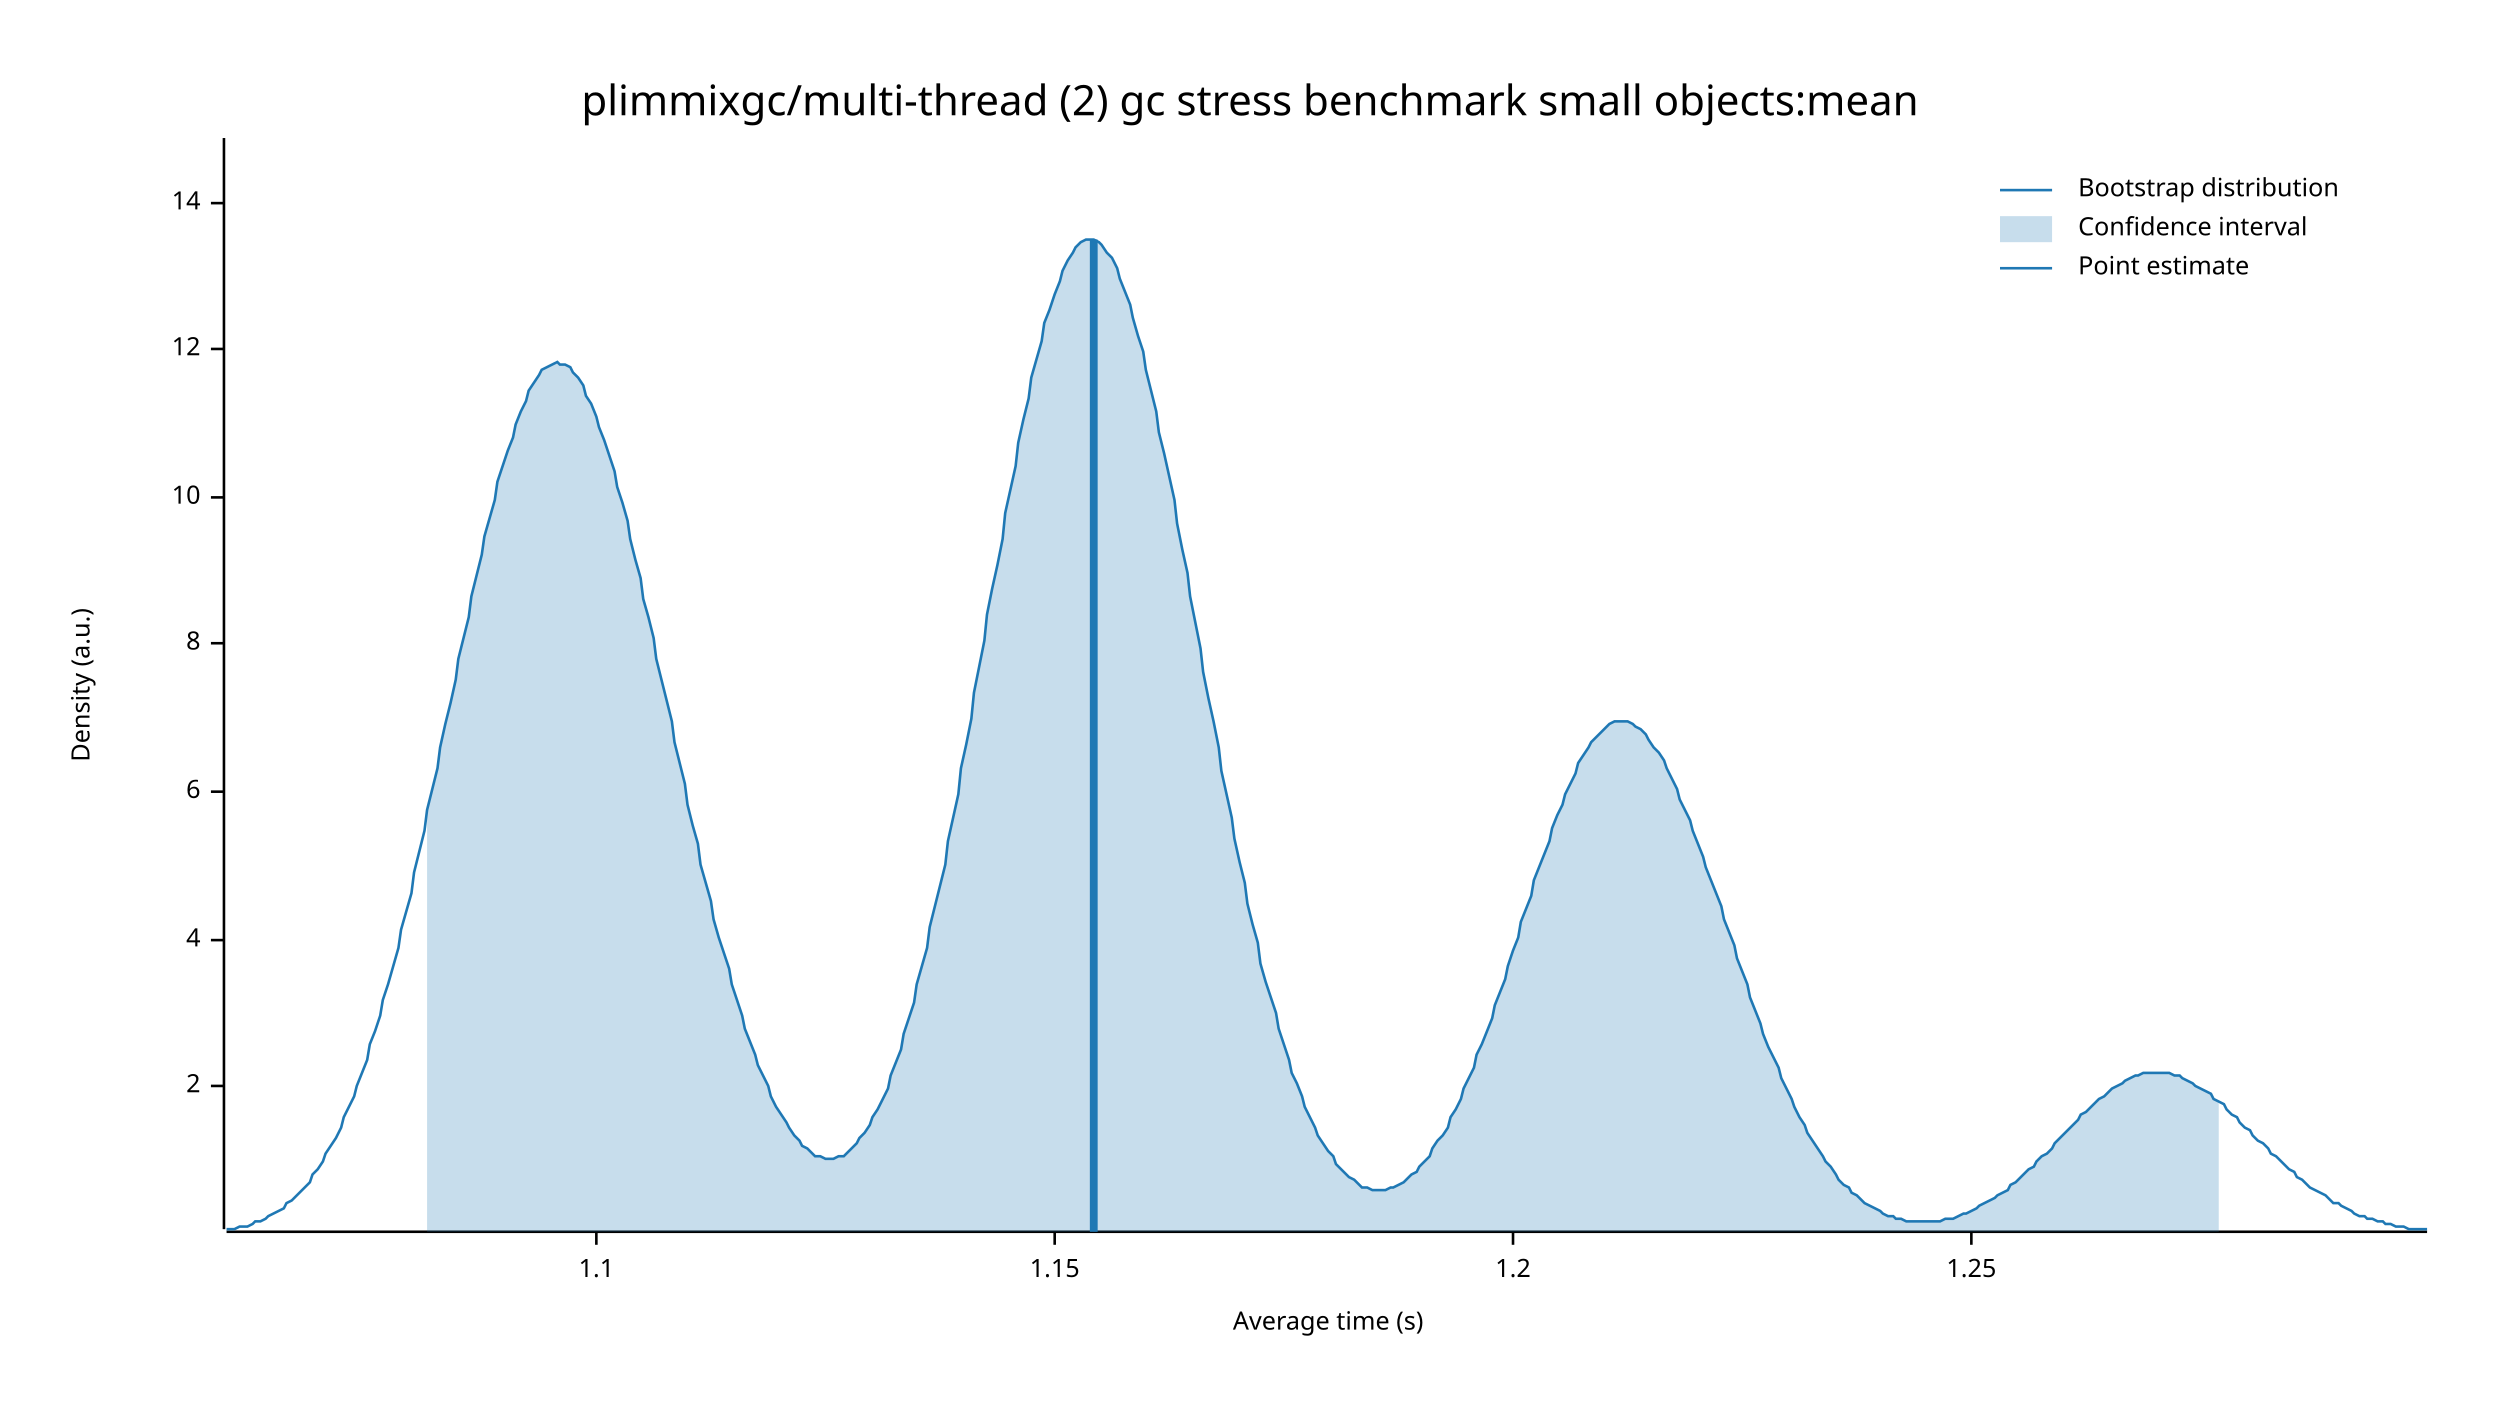
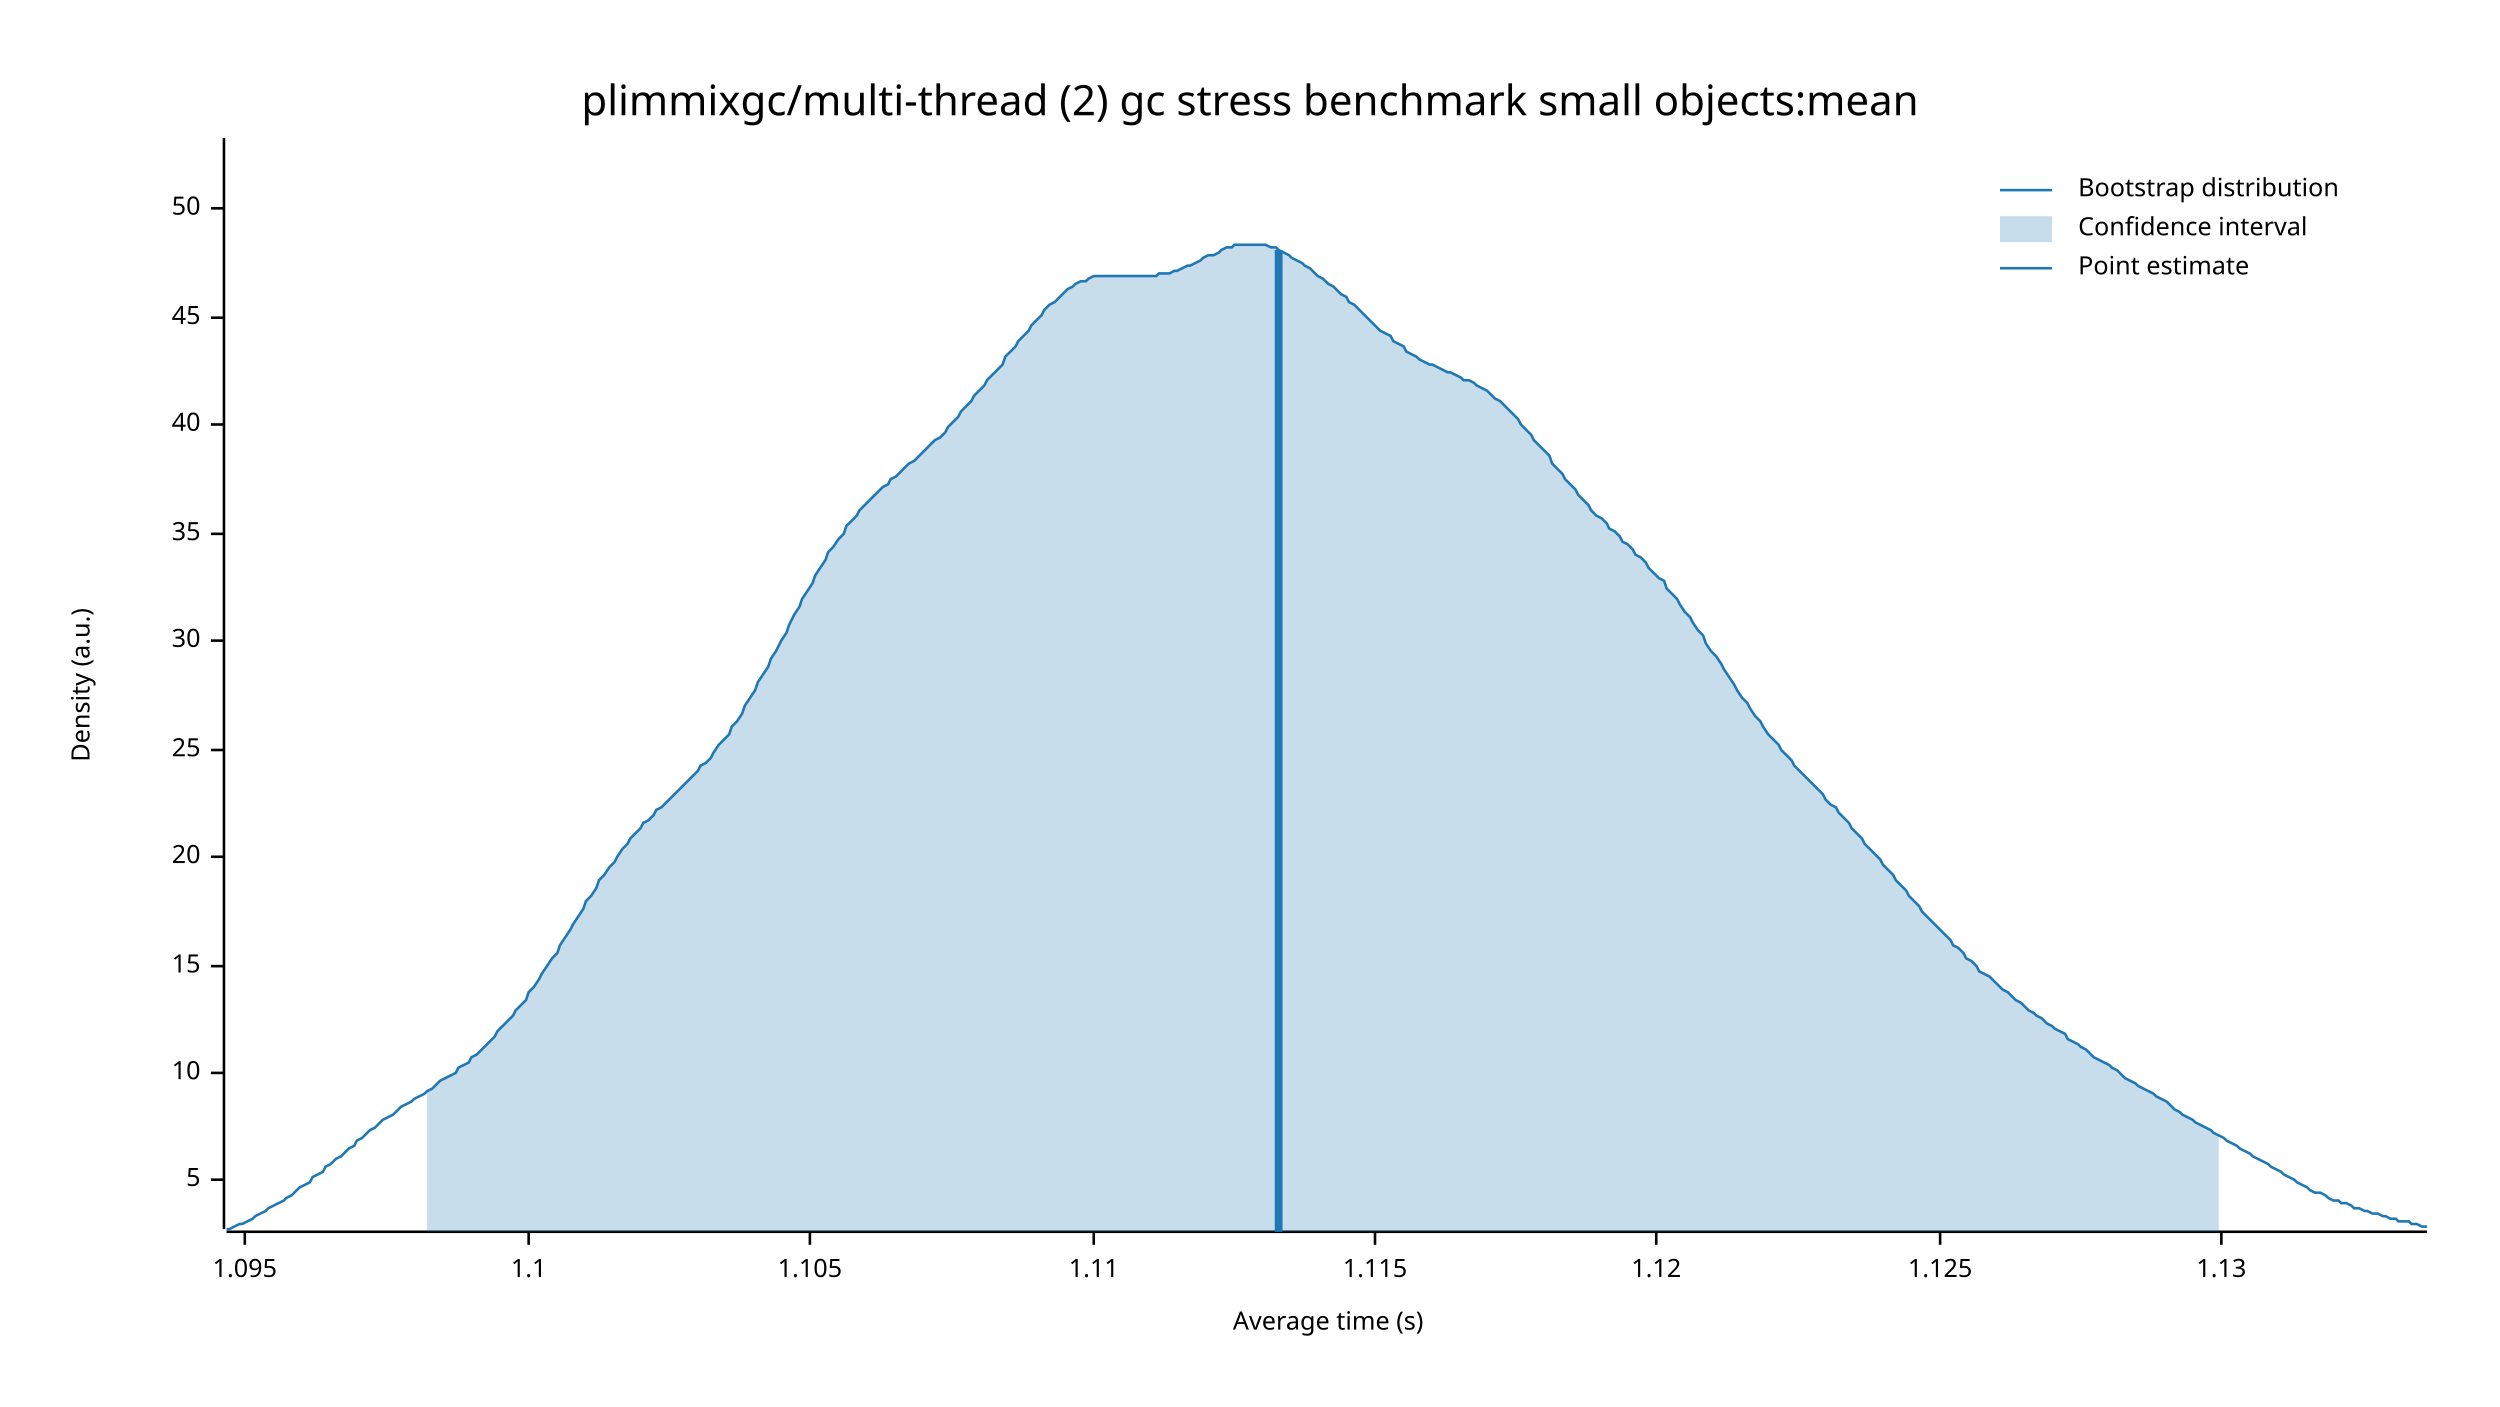
<svg xmlns="http://www.w3.org/2000/svg" width="960" height="540" viewBox="0 0 960 540">
  <text x="480" y="32" dy="0.76em" text-anchor="middle" font-family="sans-serif" font-size="16.129" opacity="1" fill="#000000">
plimmixgc/multi-thread (2) gc stress benchmark small objects:mean
</text>
  <text x="27" y="263" dy="0.76em" text-anchor="middle" font-family="sans-serif" font-size="9.677" opacity="1" fill="#000000" transform="rotate(270, 27, 263)">
Density (a.u.)
</text>
  <text x="510" y="513" dy="-0.5ex" text-anchor="middle" font-family="sans-serif" font-size="9.677" opacity="1" fill="#000000">
Average time (s)
</text>
  <polyline fill="none" opacity="1" stroke="#000000" stroke-width="1" points="86,53 86,472 " />
-   <text x="77" y="417" dy="0.5ex" text-anchor="end" font-family="sans-serif" font-size="9.677" opacity="1" fill="#000000">
- 2
+   <text x="77" y="453" dy="0.5ex" text-anchor="end" font-family="sans-serif" font-size="9.677" opacity="1" fill="#000000">
+ 5
</text>
-   <polyline fill="none" opacity="1" stroke="#000000" stroke-width="1" points="81,417 86,417 " />
-   <text x="77" y="361" dy="0.5ex" text-anchor="end" font-family="sans-serif" font-size="9.677" opacity="1" fill="#000000">
- 4
- </text>
-   <polyline fill="none" opacity="1" stroke="#000000" stroke-width="1" points="81,361 86,361 " />
-   <text x="77" y="304" dy="0.5ex" text-anchor="end" font-family="sans-serif" font-size="9.677" opacity="1" fill="#000000">
- 6
- </text>
-   <polyline fill="none" opacity="1" stroke="#000000" stroke-width="1" points="81,304 86,304 " />
-   <text x="77" y="247" dy="0.5ex" text-anchor="end" font-family="sans-serif" font-size="9.677" opacity="1" fill="#000000">
- 8
- </text>
-   <polyline fill="none" opacity="1" stroke="#000000" stroke-width="1" points="81,247 86,247 " />
-   <text x="77" y="191" dy="0.5ex" text-anchor="end" font-family="sans-serif" font-size="9.677" opacity="1" fill="#000000">
+   <polyline fill="none" opacity="1" stroke="#000000" stroke-width="1" points="81,453 86,453 " />
+   <text x="77" y="412" dy="0.5ex" text-anchor="end" font-family="sans-serif" font-size="9.677" opacity="1" fill="#000000">
10
</text>
-   <polyline fill="none" opacity="1" stroke="#000000" stroke-width="1" points="81,191 86,191 " />
-   <text x="77" y="134" dy="0.5ex" text-anchor="end" font-family="sans-serif" font-size="9.677" opacity="1" fill="#000000">
- 12
+   <polyline fill="none" opacity="1" stroke="#000000" stroke-width="1" points="81,412 86,412 " />
+   <text x="77" y="371" dy="0.5ex" text-anchor="end" font-family="sans-serif" font-size="9.677" opacity="1" fill="#000000">
+ 15
</text>
-   <polyline fill="none" opacity="1" stroke="#000000" stroke-width="1" points="81,134 86,134 " />
-   <text x="77" y="78" dy="0.5ex" text-anchor="end" font-family="sans-serif" font-size="9.677" opacity="1" fill="#000000">
- 14
+   <polyline fill="none" opacity="1" stroke="#000000" stroke-width="1" points="81,371 86,371 " />
+   <text x="77" y="329" dy="0.5ex" text-anchor="end" font-family="sans-serif" font-size="9.677" opacity="1" fill="#000000">
+ 20
</text>
-   <polyline fill="none" opacity="1" stroke="#000000" stroke-width="1" points="81,78 86,78 " />
+   <polyline fill="none" opacity="1" stroke="#000000" stroke-width="1" points="81,329 86,329 " />
+   <text x="77" y="288" dy="0.5ex" text-anchor="end" font-family="sans-serif" font-size="9.677" opacity="1" fill="#000000">
+ 25
+ </text>
+   <polyline fill="none" opacity="1" stroke="#000000" stroke-width="1" points="81,288 86,288 " />
+   <text x="77" y="246" dy="0.5ex" text-anchor="end" font-family="sans-serif" font-size="9.677" opacity="1" fill="#000000">
+ 30
+ </text>
+   <polyline fill="none" opacity="1" stroke="#000000" stroke-width="1" points="81,246 86,246 " />
+   <text x="77" y="205" dy="0.5ex" text-anchor="end" font-family="sans-serif" font-size="9.677" opacity="1" fill="#000000">
+ 35
+ </text>
+   <polyline fill="none" opacity="1" stroke="#000000" stroke-width="1" points="81,205 86,205 " />
+   <text x="77" y="163" dy="0.5ex" text-anchor="end" font-family="sans-serif" font-size="9.677" opacity="1" fill="#000000">
+ 40
+ </text>
+   <polyline fill="none" opacity="1" stroke="#000000" stroke-width="1" points="81,163 86,163 " />
+   <text x="77" y="122" dy="0.5ex" text-anchor="end" font-family="sans-serif" font-size="9.677" opacity="1" fill="#000000">
+ 45
+ </text>
+   <polyline fill="none" opacity="1" stroke="#000000" stroke-width="1" points="81,122 86,122 " />
+   <text x="77" y="80" dy="0.5ex" text-anchor="end" font-family="sans-serif" font-size="9.677" opacity="1" fill="#000000">
+ 50
+ </text>
+   <polyline fill="none" opacity="1" stroke="#000000" stroke-width="1" points="81,80 86,80 " />
  <polyline fill="none" opacity="1" stroke="#000000" stroke-width="1" points="87,473 932,473 " />
-   <text x="229" y="483" dy="0.76em" text-anchor="middle" font-family="sans-serif" font-size="9.677" opacity="1" fill="#000000">
+   <text x="94" y="483" dy="0.76em" text-anchor="middle" font-family="sans-serif" font-size="9.677" opacity="1" fill="#000000">
+ 1.095
+ </text>
+   <polyline fill="none" opacity="1" stroke="#000000" stroke-width="1" points="94,473 94,478 " />
+   <text x="203" y="483" dy="0.76em" text-anchor="middle" font-family="sans-serif" font-size="9.677" opacity="1" fill="#000000">
1.1
</text>
-   <polyline fill="none" opacity="1" stroke="#000000" stroke-width="1" points="229,473 229,478 " />
-   <text x="405" y="483" dy="0.76em" text-anchor="middle" font-family="sans-serif" font-size="9.677" opacity="1" fill="#000000">
- 1.15
+   <polyline fill="none" opacity="1" stroke="#000000" stroke-width="1" points="203,473 203,478 " />
+   <text x="311" y="483" dy="0.76em" text-anchor="middle" font-family="sans-serif" font-size="9.677" opacity="1" fill="#000000">
+ 1.105
</text>
-   <polyline fill="none" opacity="1" stroke="#000000" stroke-width="1" points="405,473 405,478 " />
-   <text x="581" y="483" dy="0.76em" text-anchor="middle" font-family="sans-serif" font-size="9.677" opacity="1" fill="#000000">
- 1.2
+   <polyline fill="none" opacity="1" stroke="#000000" stroke-width="1" points="311,473 311,478 " />
+   <text x="420" y="483" dy="0.76em" text-anchor="middle" font-family="sans-serif" font-size="9.677" opacity="1" fill="#000000">
+ 1.11
</text>
-   <polyline fill="none" opacity="1" stroke="#000000" stroke-width="1" points="581,473 581,478 " />
-   <text x="757" y="483" dy="0.76em" text-anchor="middle" font-family="sans-serif" font-size="9.677" opacity="1" fill="#000000">
- 1.25
+   <polyline fill="none" opacity="1" stroke="#000000" stroke-width="1" points="420,473 420,478 " />
+   <text x="528" y="483" dy="0.76em" text-anchor="middle" font-family="sans-serif" font-size="9.677" opacity="1" fill="#000000">
+ 1.115
</text>
-   <polyline fill="none" opacity="1" stroke="#000000" stroke-width="1" points="757,473 757,478 " />
-   <polyline fill="none" opacity="1" stroke="#1F78B4" stroke-width="1" points="87,472 88,472 90,472 92,471 93,471 95,471 97,470 98,469 100,469 102,468 103,467 105,466 107,465 109,464 110,462 112,461 114,459 115,458 117,456 119,454 120,451 122,449 124,446 125,443 127,440 129,437 131,433 132,429 134,425 136,421 137,417 139,412 141,407 142,401 144,396 146,390 147,384 149,378 151,371 153,364 154,357 156,350 158,343 159,335 161,327 163,319 164,311 166,303 168,295 169,287 171,278 173,270 175,261 176,253 178,245 180,237 181,229 183,221 185,213 186,206 188,199 190,192 191,185 193,179 195,173 197,168 198,163 200,158 202,154 203,150 205,147 207,144 208,142 210,141 212,140 214,139 215,140 217,140 219,141 220,143 222,145 224,148 225,152 227,155 229,160 230,164 232,169 234,175 236,181 237,187 239,193 241,200 242,207 244,215 246,222 247,230 249,237 251,245 252,253 254,261 256,269 258,277 259,285 261,293 263,301 264,309 266,317 268,324 269,332 271,339 273,346 274,353 276,360 278,366 280,372 281,378 283,384 285,390 286,395 288,400 290,405 291,409 293,413 295,417 296,421 298,425 300,428 302,431 303,433 305,436 307,438 308,440 310,441 312,443 313,444 315,444 317,445 318,445 320,445 322,444 324,444 325,443 327,441 329,439 330,437 332,435 334,432 335,429 337,426 339,422 341,418 342,413 344,408 346,403 347,397 349,391 351,385 352,378 354,371 356,364 357,356 359,348 361,340 363,332 364,323 366,314 368,305 369,295 371,286 373,276 374,266 376,256 378,246 379,236 381,226 383,217 385,207 386,197 388,188 390,179 391,170 393,161 395,153 396,145 398,138 400,131 401,124 403,119 405,113 407,108 408,104 410,100 412,97 413,95 415,93 417,92 418,92 420,92 422,93 423,94 425,97 427,99 429,103 430,107 432,112 434,117 435,122 437,129 439,135 440,142 442,150 444,158 445,166 447,174 449,183 451,192 452,201 454,211 456,220 457,229 459,239 461,249 462,258 464,268 466,277 468,287 469,296 471,305 473,314 474,322 476,331 478,339 479,347 481,355 483,362 484,370 486,377 488,383 490,389 491,395 493,401 495,407 496,412 498,416 500,421 501,425 503,429 505,433 506,436 508,439 510,442 512,444 513,447 515,449 517,451 518,452 520,453 522,455 523,456 525,456 527,457 528,457 530,457 532,457 534,456 535,456 537,455 539,454 540,453 542,451 544,450 545,448 547,446 549,444 550,441 552,438 554,436 556,433 557,429 559,426 561,422 562,418 564,414 566,410 567,405 569,401 571,396 573,391 574,386 576,381 578,376 579,371 581,365 583,360 584,354 586,349 588,344 589,338 591,333 593,328 595,323 596,318 598,313 600,309 601,305 603,301 605,297 606,293 608,290 610,287 611,285 613,283 615,281 617,279 618,278 620,277 622,277 623,277 625,277 627,278 628,279 630,280 632,282 633,284 635,287 637,289 639,292 640,295 642,299 644,303 645,307 647,311 649,315 650,319 652,324 654,329 655,333 657,338 659,343 661,348 662,353 664,358 666,363 667,368 669,373 671,378 672,383 674,388 676,393 677,397 679,402 681,406 683,410 684,414 686,418 688,422 689,425 691,429 693,432 694,435 696,438 698,441 700,444 701,446 703,448 705,451 706,453 708,455 710,456 711,458 713,459 715,461 716,462 718,463 720,464 722,465 723,466 725,467 727,467 728,468 730,468 732,469 733,469 735,469 737,469 738,469 740,469 742,469 744,469 745,469 747,468 749,468 750,468 752,467 754,466 755,466 757,465 759,464 760,463 762,462 764,461 766,460 767,459 769,458 771,457 772,455 774,454 776,452 777,451 779,449 781,448 782,446 784,444 786,443 788,441 789,439 791,437 793,435 794,434 796,432 798,430 799,428 801,427 803,425 804,424 806,422 808,421 810,419 811,418 813,417 815,416 816,415 818,414 820,413 821,413 823,412 825,412 827,412 828,412 830,412 832,412 833,412 835,413 837,413 838,414 840,415 842,416 843,417 845,418 847,419 849,420 850,422 852,423 854,424 855,426 857,428 859,429 860,431 862,433 864,434 865,436 867,438 869,439 871,441 872,443 874,444 876,446 877,447 879,449 881,450 882,452 884,453 886,455 887,456 889,457 891,458 893,459 894,460 896,462 898,462 899,463 901,464 903,465 904,466 906,467 908,467 909,468 911,468 913,469 915,469 916,470 918,470 920,471 921,471 923,471 925,472 926,472 928,472 930,472 932,472 " />
-   <polygon opacity="0.25" fill="#1F78B4" points="164,311 166,303 168,295 169,287 171,278 173,270 175,261 176,253 178,245 180,237 181,229 183,221 185,213 186,206 188,199 190,192 191,185 193,179 195,173 197,168 198,163 200,158 202,154 203,150 205,147 207,144 208,142 210,141 212,140 214,139 215,140 217,140 219,141 220,143 222,145 224,148 225,152 227,155 229,160 230,164 232,169 234,175 236,181 237,187 239,193 241,200 242,207 244,215 246,222 247,230 249,237 251,245 252,253 254,261 256,269 258,277 259,285 261,293 263,301 264,309 266,317 268,324 269,332 271,339 273,346 274,353 276,360 278,366 280,372 281,378 283,384 285,390 286,395 288,400 290,405 291,409 293,413 295,417 296,421 298,425 300,428 302,431 303,433 305,436 307,438 308,440 310,441 312,443 313,444 315,444 317,445 318,445 320,445 322,444 324,444 325,443 327,441 329,439 330,437 332,435 334,432 335,429 337,426 339,422 341,418 342,413 344,408 346,403 347,397 349,391 351,385 352,378 354,371 356,364 357,356 359,348 361,340 363,332 364,323 366,314 368,305 369,295 371,286 373,276 374,266 376,256 378,246 379,236 381,226 383,217 385,207 386,197 388,188 390,179 391,170 393,161 395,153 396,145 398,138 400,131 401,124 403,119 405,113 407,108 408,104 410,100 412,97 413,95 415,93 417,92 418,92 420,92 422,93 423,94 425,97 427,99 429,103 430,107 432,112 434,117 435,122 437,129 439,135 440,142 442,150 444,158 445,166 447,174 449,183 451,192 452,201 454,211 456,220 457,229 459,239 461,249 462,258 464,268 466,277 468,287 469,296 471,305 473,314 474,322 476,331 478,339 479,347 481,355 483,362 484,370 486,377 488,383 490,389 491,395 493,401 495,407 496,412 498,416 500,421 501,425 503,429 505,433 506,436 508,439 510,442 512,444 513,447 515,449 517,451 518,452 520,453 522,455 523,456 525,456 527,457 528,457 530,457 532,457 534,456 535,456 537,455 539,454 540,453 542,451 544,450 545,448 547,446 549,444 550,441 552,438 554,436 556,433 557,429 559,426 561,422 562,418 564,414 566,410 567,405 569,401 571,396 573,391 574,386 576,381 578,376 579,371 581,365 583,360 584,354 586,349 588,344 589,338 591,333 593,328 595,323 596,318 598,313 600,309 601,305 603,301 605,297 606,293 608,290 610,287 611,285 613,283 615,281 617,279 618,278 620,277 622,277 623,277 625,277 627,278 628,279 630,280 632,282 633,284 635,287 637,289 639,292 640,295 642,299 644,303 645,307 647,311 649,315 650,319 652,324 654,329 655,333 657,338 659,343 661,348 662,353 664,358 666,363 667,368 669,373 671,378 672,383 674,388 676,393 677,397 679,402 681,406 683,410 684,414 686,418 688,422 689,425 691,429 693,432 694,435 696,438 698,441 700,444 701,446 703,448 705,451 706,453 708,455 710,456 711,458 713,459 715,461 716,462 718,463 720,464 722,465 723,466 725,467 727,467 728,468 730,468 732,469 733,469 735,469 737,469 738,469 740,469 742,469 744,469 745,469 747,468 749,468 750,468 752,467 754,466 755,466 757,465 759,464 760,463 762,462 764,461 766,460 767,459 769,458 771,457 772,455 774,454 776,452 777,451 779,449 781,448 782,446 784,444 786,443 788,441 789,439 791,437 793,435 794,434 796,432 798,430 799,428 801,427 803,425 804,424 806,422 808,421 810,419 811,418 813,417 815,416 816,415 818,414 820,413 821,413 823,412 825,412 827,412 828,412 830,412 832,412 833,412 835,413 837,413 838,414 840,415 842,416 843,417 845,418 847,419 849,420 850,422 852,423 852,473 164,473 " />
-   <polyline fill="none" opacity="1" stroke="#1F78B4" stroke-width="3" points="420,473 420,92 " />
+   <polyline fill="none" opacity="1" stroke="#000000" stroke-width="1" points="528,473 528,478 " />
+   <text x="636" y="483" dy="0.76em" text-anchor="middle" font-family="sans-serif" font-size="9.677" opacity="1" fill="#000000">
+ 1.12
+ </text>
+   <polyline fill="none" opacity="1" stroke="#000000" stroke-width="1" points="636,473 636,478 " />
+   <text x="745" y="483" dy="0.76em" text-anchor="middle" font-family="sans-serif" font-size="9.677" opacity="1" fill="#000000">
+ 1.125
+ </text>
+   <polyline fill="none" opacity="1" stroke="#000000" stroke-width="1" points="745,473 745,478 " />
+   <text x="853" y="483" dy="0.76em" text-anchor="middle" font-family="sans-serif" font-size="9.677" opacity="1" fill="#000000">
+ 1.13
+ </text>
+   <polyline fill="none" opacity="1" stroke="#000000" stroke-width="1" points="853,473 853,478 " />
+   <polyline fill="none" opacity="1" stroke="#1F78B4" stroke-width="1" points="87,472 88,472 90,471 92,470 93,470 95,469 97,468 98,467 100,466 102,465 103,464 105,463 107,462 109,461 110,460 112,459 114,457 115,456 117,455 119,454 120,452 122,451 124,450 125,448 127,447 129,445 131,444 132,443 134,441 136,440 137,438 139,437 141,435 142,434 144,433 146,431 147,430 149,429 151,428 153,426 154,425 156,424 158,423 159,422 161,421 163,420 164,419 166,418 168,416 169,415 171,414 173,413 175,412 176,410 178,409 180,408 181,406 183,405 185,403 186,402 188,400 190,398 191,396 193,394 195,392 197,390 198,388 200,386 202,384 203,381 205,379 207,376 208,374 210,371 212,368 214,366 215,363 217,360 219,357 220,355 222,352 224,349 225,346 227,344 229,341 230,338 232,336 234,333 236,331 237,329 239,326 241,324 242,322 244,320 246,318 247,316 249,315 251,313 252,311 254,310 256,308 258,306 259,305 261,303 263,301 264,300 266,298 268,296 269,294 271,293 273,291 274,289 276,286 278,284 280,282 281,279 283,277 285,274 286,271 288,268 290,265 291,262 293,259 295,256 296,253 298,250 300,246 302,243 303,240 305,236 307,233 308,230 310,227 312,224 313,221 315,218 317,215 318,212 320,210 322,207 324,205 325,202 327,200 329,198 330,196 332,194 334,192 335,191 337,189 339,187 341,186 342,184 344,183 346,181 347,180 349,178 351,177 352,176 354,174 356,172 357,171 359,169 361,168 363,166 364,164 366,162 368,160 369,158 371,156 373,154 374,152 376,150 378,148 379,146 381,144 383,142 385,140 386,137 388,135 390,133 391,131 393,129 395,127 396,125 398,123 400,121 401,119 403,117 405,116 407,114 408,113 410,111 412,110 413,109 415,108 417,108 418,107 420,106 422,106 423,106 425,106 427,106 429,106 430,106 432,106 434,106 435,106 437,106 439,106 440,106 442,106 444,106 445,105 447,105 449,105 451,104 452,104 454,103 456,102 457,102 459,101 461,100 462,99 464,98 466,98 468,97 469,96 471,95 473,95 474,94 476,94 478,94 479,94 481,94 483,94 484,94 486,94 488,95 490,95 491,96 493,97 495,98 496,99 498,100 500,101 501,102 503,103 505,105 506,106 508,107 510,109 512,110 513,111 515,113 517,114 518,116 520,117 522,119 523,120 525,122 527,124 528,125 530,127 532,128 534,129 535,131 537,132 539,133 540,135 542,136 544,137 545,138 547,139 549,140 550,140 552,141 554,142 556,143 557,143 559,144 561,145 562,146 564,146 566,147 567,148 569,149 571,150 573,152 574,153 576,154 578,156 579,157 581,159 583,161 584,163 586,165 588,167 589,169 591,171 593,173 595,175 596,178 598,180 600,182 601,184 603,186 605,188 606,190 608,192 610,194 611,196 613,198 615,199 617,201 618,203 620,204 622,206 623,208 625,209 627,211 628,213 630,214 632,216 633,218 635,220 637,222 639,223 640,226 642,228 644,230 645,232 647,235 649,237 650,239 652,242 654,244 655,247 657,250 659,252 661,255 662,257 664,260 666,263 667,265 669,268 671,270 672,272 674,275 676,277 677,279 679,282 681,284 683,286 684,288 686,290 688,292 689,294 691,296 693,298 694,299 696,301 698,303 700,305 701,307 703,309 705,310 706,312 708,314 710,316 711,318 713,320 715,322 716,324 718,326 720,328 722,330 723,332 725,334 727,336 728,338 730,340 732,342 733,344 735,346 737,348 738,350 740,352 742,354 744,356 745,357 747,359 749,361 750,363 752,364 754,366 755,368 757,369 759,371 760,373 762,374 764,375 766,377 767,378 769,380 771,381 772,382 774,384 776,385 777,386 779,388 781,389 782,390 784,391 786,393 788,394 789,395 791,396 793,397 794,399 796,400 798,401 799,402 801,403 803,405 804,406 806,407 808,408 810,409 811,410 813,411 815,413 816,414 818,415 820,416 821,417 823,418 825,419 827,420 828,421 830,422 832,423 833,424 835,426 837,427 838,428 840,429 842,430 843,431 845,432 847,433 849,434 850,435 852,436 854,437 855,438 857,439 859,440 860,441 862,442 864,443 865,444 867,445 869,446 871,447 872,448 874,449 876,450 877,451 879,452 881,453 882,454 884,455 886,456 887,457 889,458 891,458 893,459 894,460 896,461 898,461 899,462 901,462 903,463 904,464 906,464 908,465 909,465 911,466 913,466 915,467 916,467 918,468 920,468 921,469 923,469 925,469 926,470 928,470 930,471 932,471 " />
+   <polygon opacity="0.25" fill="#1F78B4" points="164,419 166,418 168,416 169,415 171,414 173,413 175,412 176,410 178,409 180,408 181,406 183,405 185,403 186,402 188,400 190,398 191,396 193,394 195,392 197,390 198,388 200,386 202,384 203,381 205,379 207,376 208,374 210,371 212,368 214,366 215,363 217,360 219,357 220,355 222,352 224,349 225,346 227,344 229,341 230,338 232,336 234,333 236,331 237,329 239,326 241,324 242,322 244,320 246,318 247,316 249,315 251,313 252,311 254,310 256,308 258,306 259,305 261,303 263,301 264,300 266,298 268,296 269,294 271,293 273,291 274,289 276,286 278,284 280,282 281,279 283,277 285,274 286,271 288,268 290,265 291,262 293,259 295,256 296,253 298,250 300,246 302,243 303,240 305,236 307,233 308,230 310,227 312,224 313,221 315,218 317,215 318,212 320,210 322,207 324,205 325,202 327,200 329,198 330,196 332,194 334,192 335,191 337,189 339,187 341,186 342,184 344,183 346,181 347,180 349,178 351,177 352,176 354,174 356,172 357,171 359,169 361,168 363,166 364,164 366,162 368,160 369,158 371,156 373,154 374,152 376,150 378,148 379,146 381,144 383,142 385,140 386,137 388,135 390,133 391,131 393,129 395,127 396,125 398,123 400,121 401,119 403,117 405,116 407,114 408,113 410,111 412,110 413,109 415,108 417,108 418,107 420,106 422,106 423,106 425,106 427,106 429,106 430,106 432,106 434,106 435,106 437,106 439,106 440,106 442,106 444,106 445,105 447,105 449,105 451,104 452,104 454,103 456,102 457,102 459,101 461,100 462,99 464,98 466,98 468,97 469,96 471,95 473,95 474,94 476,94 478,94 479,94 481,94 483,94 484,94 486,94 488,95 490,95 491,96 493,97 495,98 496,99 498,100 500,101 501,102 503,103 505,105 506,106 508,107 510,109 512,110 513,111 515,113 517,114 518,116 520,117 522,119 523,120 525,122 527,124 528,125 530,127 532,128 534,129 535,131 537,132 539,133 540,135 542,136 544,137 545,138 547,139 549,140 550,140 552,141 554,142 556,143 557,143 559,144 561,145 562,146 564,146 566,147 567,148 569,149 571,150 573,152 574,153 576,154 578,156 579,157 581,159 583,161 584,163 586,165 588,167 589,169 591,171 593,173 595,175 596,178 598,180 600,182 601,184 603,186 605,188 606,190 608,192 610,194 611,196 613,198 615,199 617,201 618,203 620,204 622,206 623,208 625,209 627,211 628,213 630,214 632,216 633,218 635,220 637,222 639,223 640,226 642,228 644,230 645,232 647,235 649,237 650,239 652,242 654,244 655,247 657,250 659,252 661,255 662,257 664,260 666,263 667,265 669,268 671,270 672,272 674,275 676,277 677,279 679,282 681,284 683,286 684,288 686,290 688,292 689,294 691,296 693,298 694,299 696,301 698,303 700,305 701,307 703,309 705,310 706,312 708,314 710,316 711,318 713,320 715,322 716,324 718,326 720,328 722,330 723,332 725,334 727,336 728,338 730,340 732,342 733,344 735,346 737,348 738,350 740,352 742,354 744,356 745,357 747,359 749,361 750,363 752,364 754,366 755,368 757,369 759,371 760,373 762,374 764,375 766,377 767,378 769,380 771,381 772,382 774,384 776,385 777,386 779,388 781,389 782,390 784,391 786,393 788,394 789,395 791,396 793,397 794,399 796,400 798,401 799,402 801,403 803,405 804,406 806,407 808,408 810,409 811,410 813,411 815,413 816,414 818,415 820,416 821,417 823,418 825,419 827,420 828,421 830,422 832,423 833,424 835,426 837,427 838,428 840,429 842,430 843,431 845,432 847,433 849,434 850,435 852,436 852,473 164,473 " />
+   <polyline fill="none" opacity="1" stroke="#1F78B4" stroke-width="3" points="491,473 491,96 " />
  <text x="798" y="68" dy="0.76em" text-anchor="start" font-family="sans-serif" font-size="9.677" opacity="1" fill="#000000">
Bootstrap distribution
</text>
  <text x="798" y="83" dy="0.76em" text-anchor="start" font-family="sans-serif" font-size="9.677" opacity="1" fill="#000000">
Confidence interval
</text>
  <text x="798" y="98" dy="0.76em" text-anchor="start" font-family="sans-serif" font-size="9.677" opacity="1" fill="#000000">
Point estimate
</text>
  <polyline fill="none" opacity="1" stroke="#1F78B4" stroke-width="1" points="768,73 788,73 " />
  <rect x="768" y="83" width="20" height="10" opacity="0.25" fill="#1F78B4" stroke="none" />
  <polyline fill="none" opacity="1" stroke="#1F78B4" stroke-width="1" points="768,103 788,103 " />
</svg>
